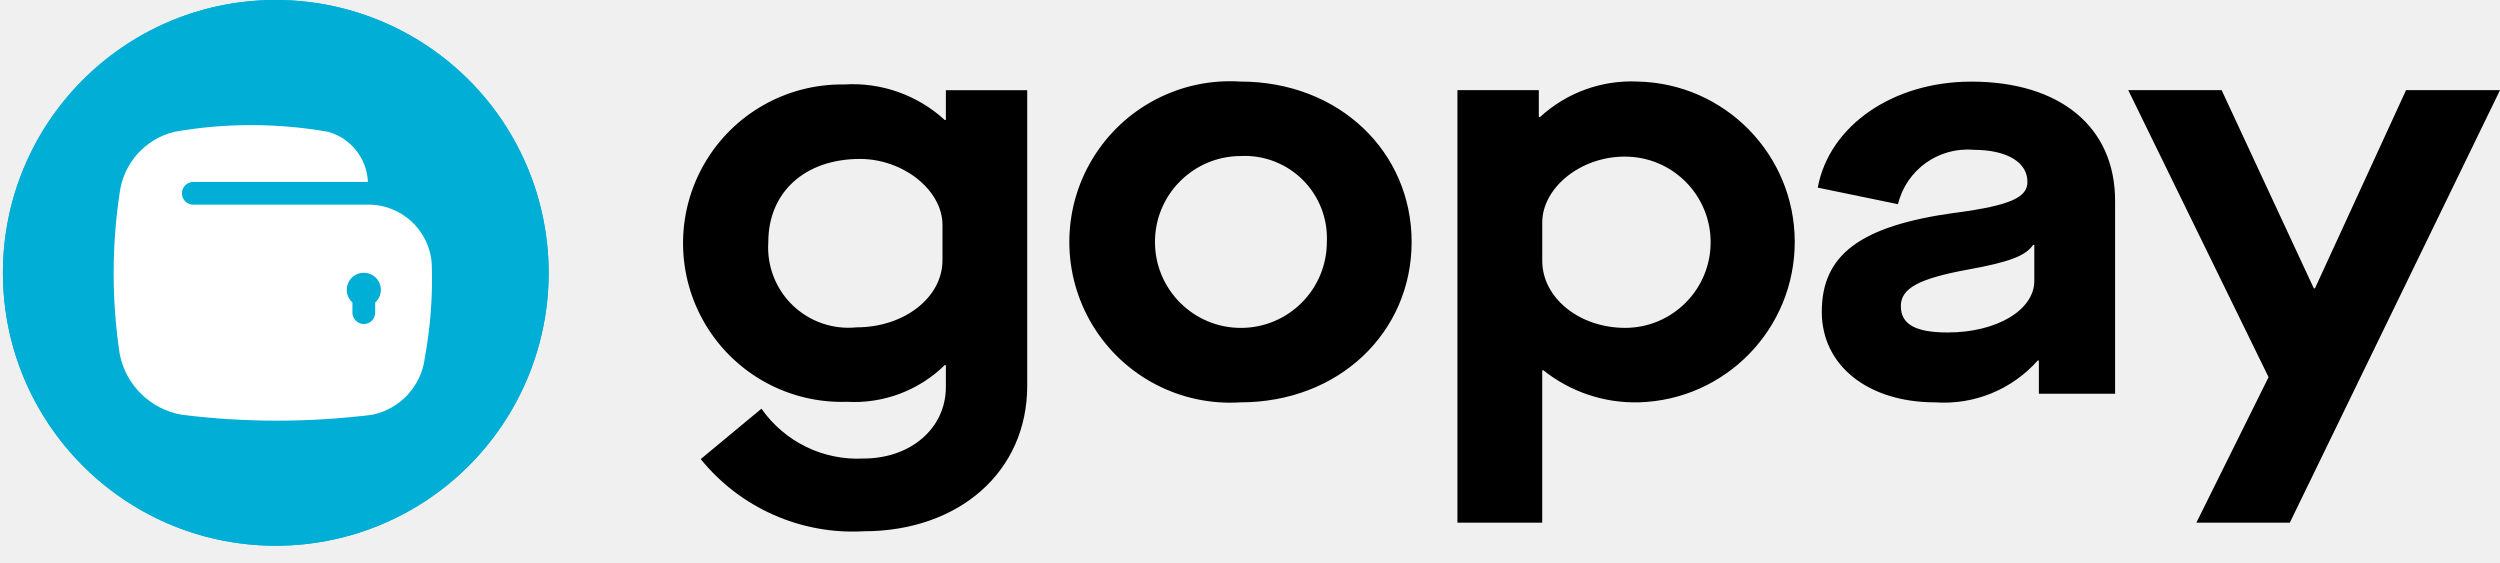
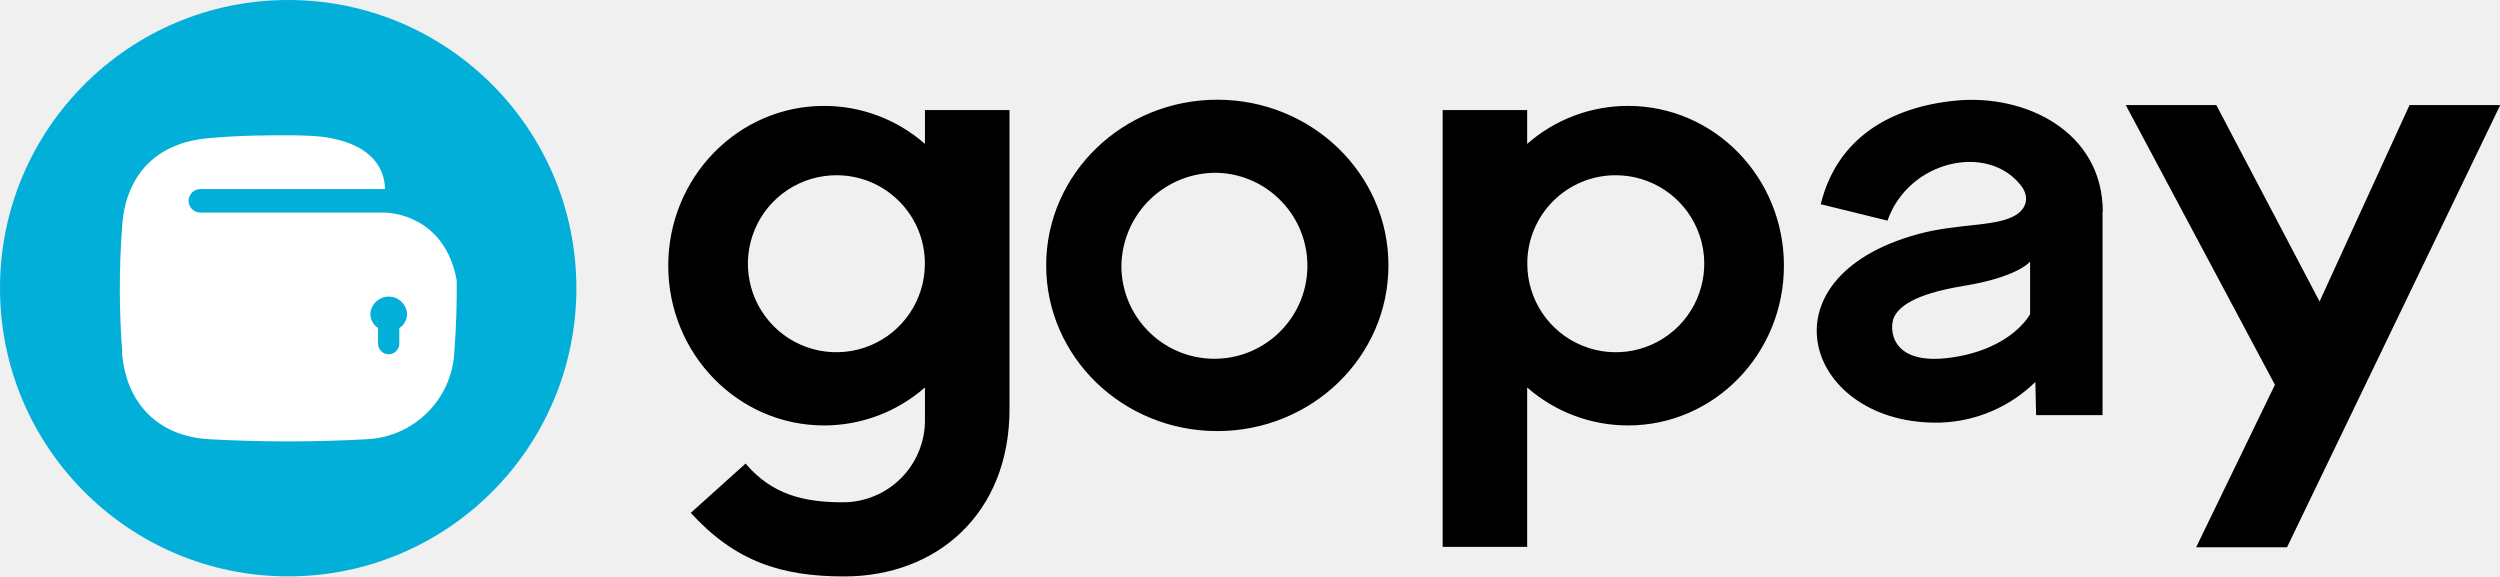
- <svg fill="none" viewBox="0 0 80 18">
-   <g clip-path="url(#clip0_3802_18151)">
-     <path fill="#00AED6" d="M8.732 17.463A8.732 8.732 0 1 0 8.732 0a8.732 8.732 0 0 0 0 17.463" />
-     <path fill="#00AED6" d="M8.732 17.463A8.732 8.732 0 1 0 8.732 0a8.732 8.732 0 0 0 0 17.463" />
-     <path fill="#fff" fill-rule="evenodd" d="M13.817 8.46A2.03 2.03 0 0 0 11.7 6.55H6.185a.364.364 0 0 1 0-.728h5.588a1.74 1.74 0 0 0-1.274-1.604 14.2 14.2 0 0 0-4.922 0A2.32 2.32 0 0 0 3.831 6.16a17.3 17.3 0 0 0 0 5.17c.196.998.988 1.77 1.99 1.943 2.02.251 4.065.251 6.086 0a2.13 2.13 0 0 0 1.689-1.834c.18-.982.255-1.981.221-2.98m-1.811 1.222v.324a.364.364 0 0 1-.728 0v-.324a.546.546 0 1 1 .728 0" clip-rule="evenodd" />
-     <path fill="#000" d="M24.366 13.078a3.75 3.75 0 0 0 3.263 1.595c1.52 0 2.639-.972 2.639-2.292v-.696h-.037a4.14 4.14 0 0 1-3.134 1.173 5.079 5.079 0 1 1-.092-10.155 4.36 4.36 0 0 1 3.226 1.136h.037v-.953h2.603v9.459c0 2.75-2.181 4.656-5.242 4.656a6.26 6.26 0 0 1-5.206-2.31zm5.793-5.884c0-1.1-1.247-2.108-2.64-2.108-1.76 0-2.933 1.063-2.933 2.658a2.568 2.568 0 0 0 2.823 2.731c1.522 0 2.75-.953 2.75-2.145zM39.69 2.61c3.172 0 5.482 2.255 5.482 5.133s-2.31 5.132-5.482 5.132a5.143 5.143 0 1 1 0-10.265m0 2.383a2.75 2.75 0 1 0 2.769 2.75 2.63 2.63 0 0 0-2.769-2.75m6.948-2.108h2.604v.862h.037a4.32 4.32 0 0 1 3.133-1.137 5.134 5.134 0 0 1 .019 10.265 4.7 4.7 0 0 1-3.043-1.026h-.037v4.876h-2.713zm5.354 2.126c-1.431 0-2.64 1.009-2.64 2.109v1.228c0 1.173 1.173 2.144 2.657 2.144a2.74 2.74 0 0 0-.017-5.48M62.568 6.81c1.778-.238 2.31-.495 2.31-.99 0-.642-.678-1.026-1.723-1.026a2.29 2.29 0 0 0-2.42 1.74l-2.567-.53c.367-1.98 2.402-3.392 4.913-3.392 2.841 0 4.602 1.449 4.602 3.813V12.6h-2.439v-1.063h-.037a4.01 4.01 0 0 1-3.281 1.338c-2.145 0-3.629-1.173-3.629-2.896 0-1.815 1.21-2.75 4.271-3.171m2.53 1.027h-.037c-.239.348-.752.55-2.07.788-1.597.293-2.164.604-2.164 1.173 0 .587.476.843 1.502.843 1.56 0 2.769-.715 2.769-1.65zm7.496 4.234-4.49-9.184h2.988l2.95 6.342h.037l2.915-6.342H80l-6.726 13.84h-2.99z" />
-   </g>
-   <defs>
-     <clipPath id="clip0_3802_18151">
-       <path fill="#fff" d="M0 0h80v17.463H0z" />
-     </clipPath>
-   </defs>
+ <svg xmlns="http://www.w3.org/2000/svg" id="Layer_1" data-name="Layer 1" width="376.32" height="86.76" viewBox="0 0 376.32 86.76">
+   <path d="M239.22,340.62A43.38,43.38,0,1,1,195.84,384a43.38,43.38,0,0,1,43.38-43.38Z" transform="translate(-195.84 -340.62)" style="fill:#02afd9;fill-rule:evenodd" />
+   <path d="M214.21,393.74c.55,7.11,5,12.57,13.19,13a216.35,216.35,0,0,0,23.63,0,13.84,13.84,0,0,0,13.19-13q.42-5.47.37-10.93h0c-1.82-9.83-10.07-10.18-10.84-10.19H226a1.77,1.77,0,0,1-1.77-1.77h0a1.77,1.77,0,0,1,1.77-1.77h27.81c-.26-6.59-7.54-7.82-11-8L241,361h0c-4.52-.06-9,0-13.56.4-8.36.65-12.64,5.85-13.19,13a125.39,125.39,0,0,0,0,19.38ZM255.95,390v2.35a1.61,1.61,0,0,1-1.6,1.6h0a1.6,1.6,0,0,1-1.6-1.6V390a2.56,2.56,0,0,1-1.16-2.13,2.77,2.77,0,0,1,5.53,0,2.57,2.57,0,0,1-1.16,2.13Z" transform="translate(-195.84 -340.62)" style="fill:#fff;fill-rule:evenodd" />
+   <path d="M501.43,380.07l0,7.83s-2.68,5.26-11.93,6.55-9.26-4.47-8.59-6,2.84-3.54,10.5-4.79c8.17-1.33,10-3.64,10-3.64Zm10.9-7.54v30.58h-10l-.11-5A21.39,21.39,0,0,1,488,404.23c-20.17.57-27.83-21.69-3.48-28.36,5.76-1.58,11.4-1.13,14.36-2.66,2-1,2.55-2.87,1.2-4.63-5-6.49-16.94-3.83-20.12,5.25l-10.05-2.47c2.51-10.13,10.66-14.66,20.37-15.6,10.43-1,22.09,4.65,22.09,16.77ZM321.8,367a13.32,13.32,0,1,0,13.26,13.32A13.29,13.29,0,0,0,321.8,367Zm26-9.81H335.07v5.09a23,23,0,0,0-15.19-5.72c-12.95,0-23.45,10.77-23.45,24.05s10.5,24.05,23.45,24.05a23,23,0,0,0,15.19-5.72v4.62a12.35,12.35,0,0,1-12.33,12.67c-5.89,0-10.68-1.14-14.67-5.83l-8.25,7.42c6.72,7.34,13.64,9.57,23.1,9.57,13.92,0,24.88-9.45,24.88-25.19v-45Zm224.37-.75-13.63,0L545,386l-15.54-29.56H515.83l22.45,42.1L526.42,423h13.68l32.07-66.51ZM439,367a13.32,13.32,0,1,1-13.26,13.32A13.29,13.29,0,0,1,439,367Zm-26-9.81h12.72v5.09a23,23,0,0,1,15.19-5.72c13,0,23.46,10.77,23.46,24.05s-10.5,24.05-23.46,24.05a23,23,0,0,1-15.19-5.72v24H413V357.19Zm-33.92,9.44a14,14,0,1,1-14.44,14,14.21,14.21,0,0,1,14.44-14Zm0-11c14.23,0,25.76,11.17,25.76,24.94s-11.53,24.94-25.76,24.94-25.76-11.17-25.76-24.94,11.53-24.94,25.76-24.94Z" transform="translate(-195.84 -340.62)" style="fill-rule:evenodd" />
</svg>
